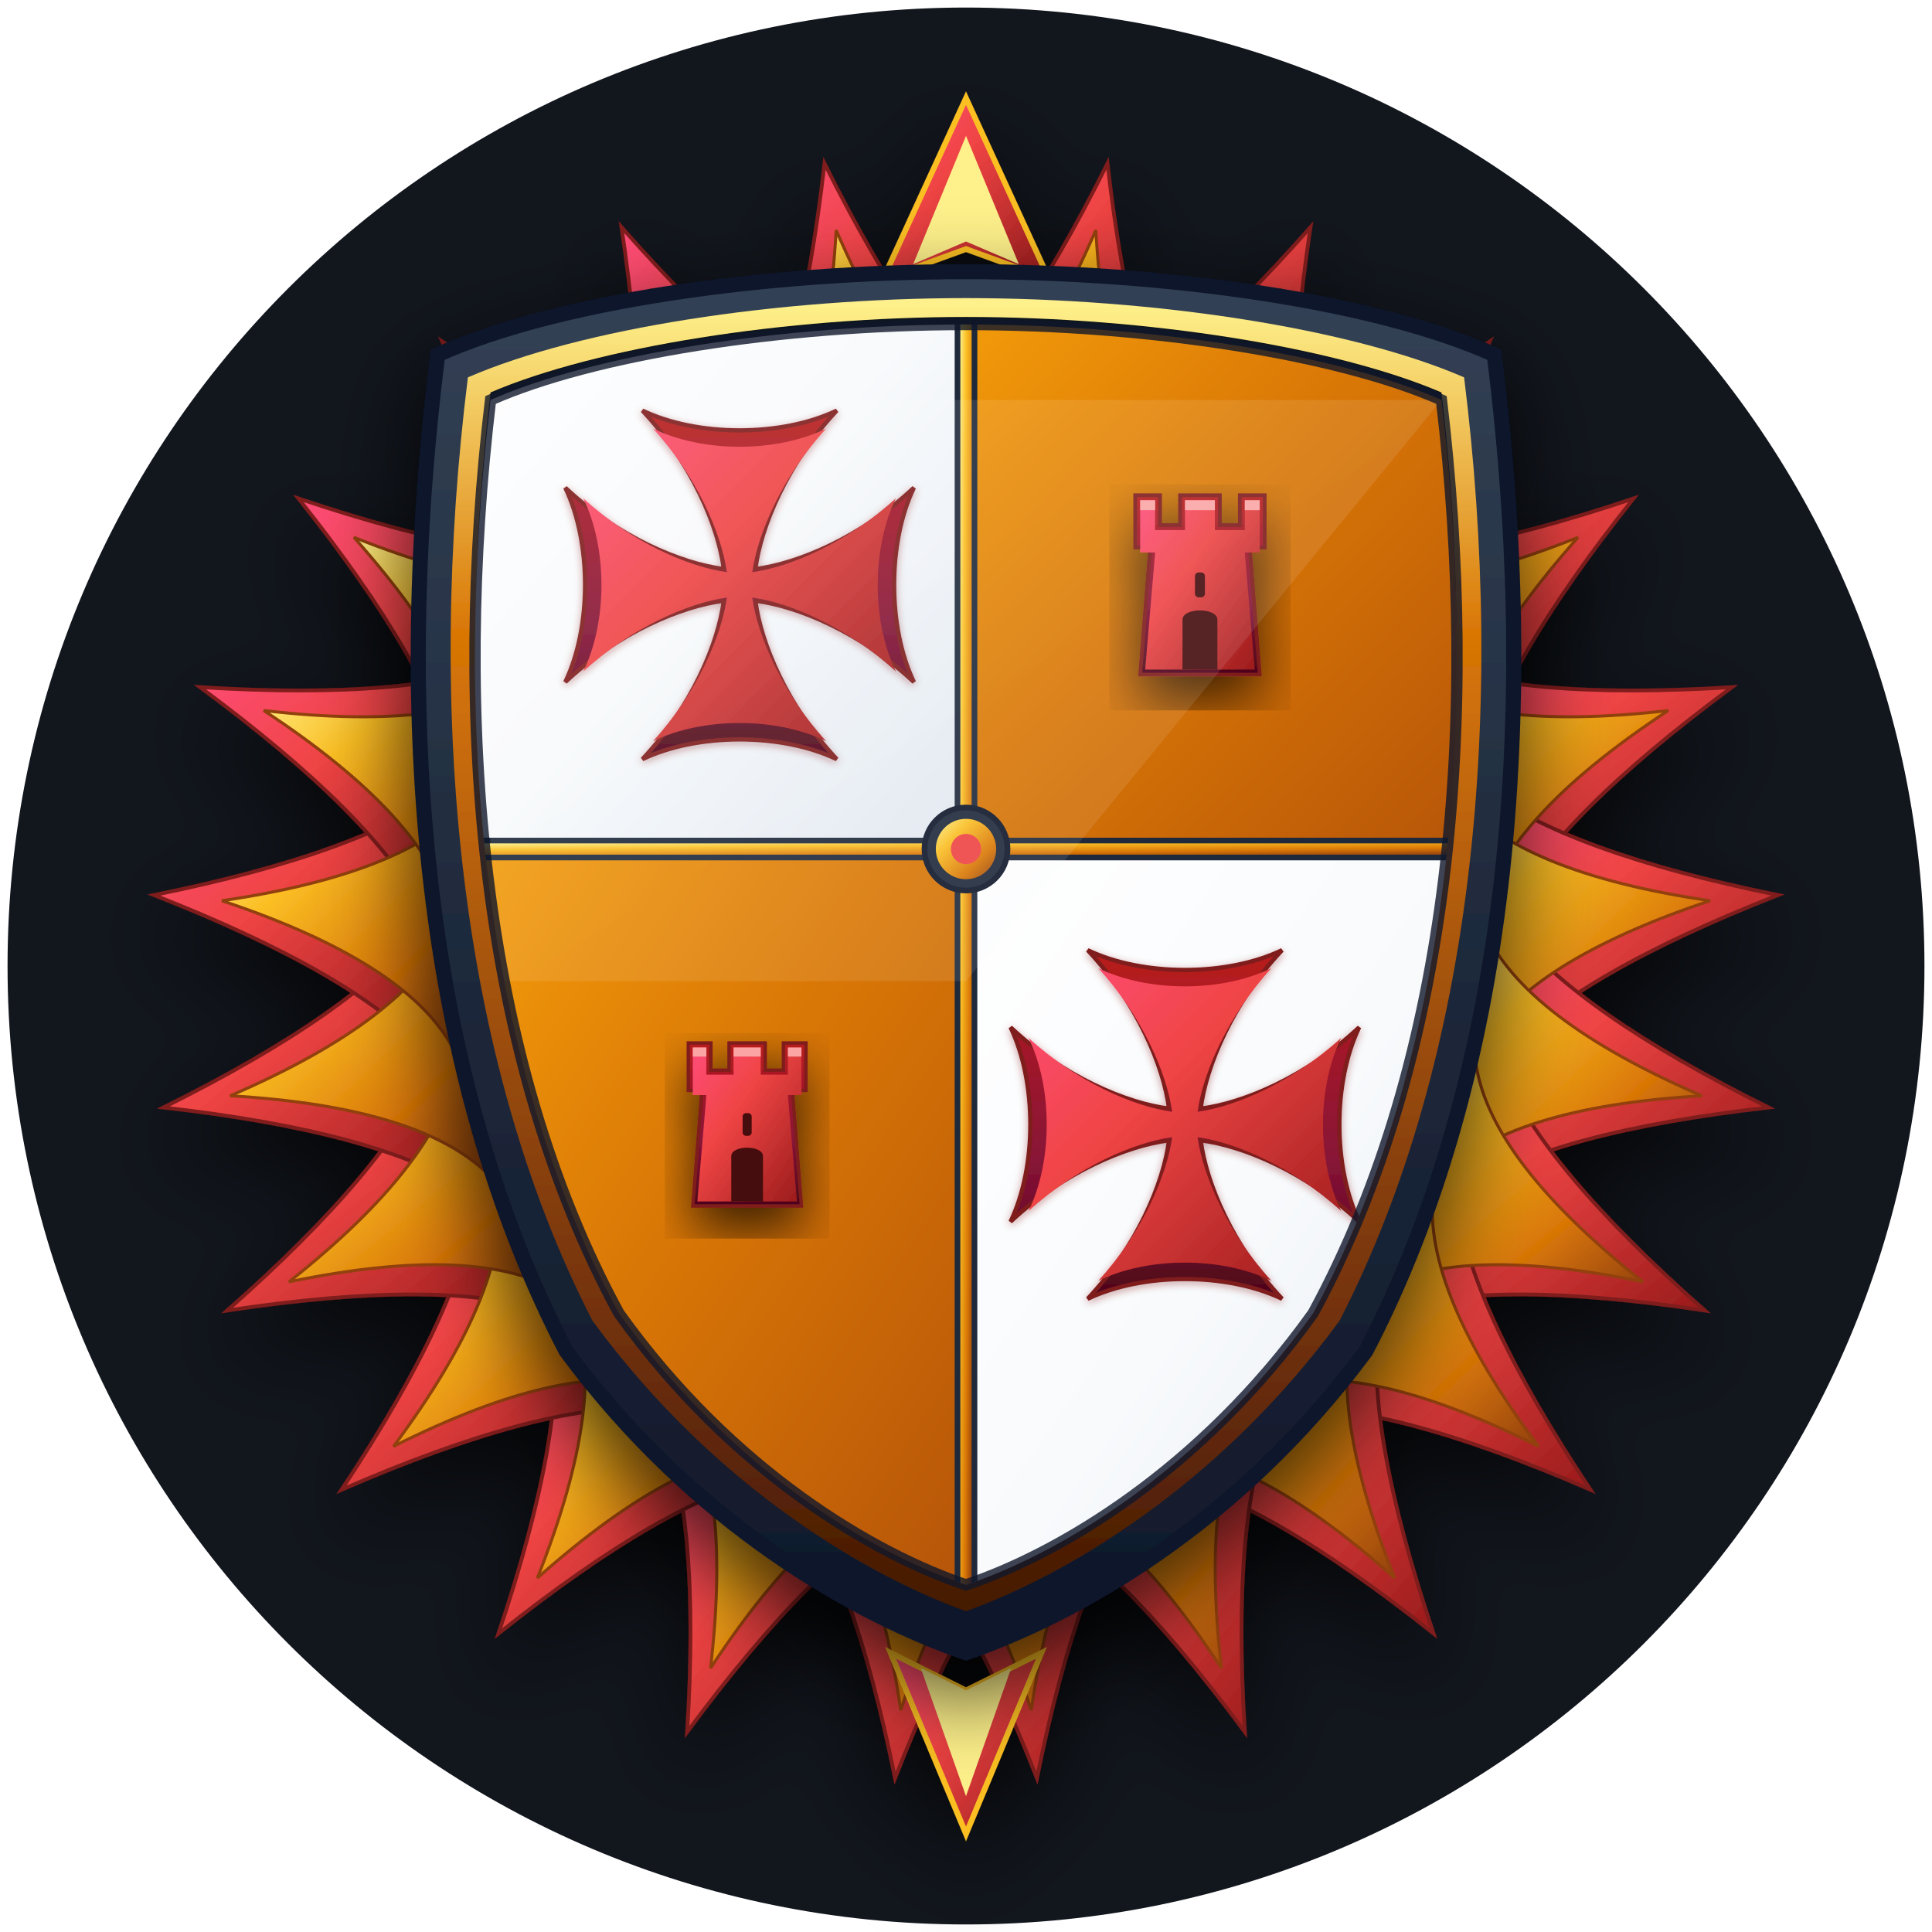
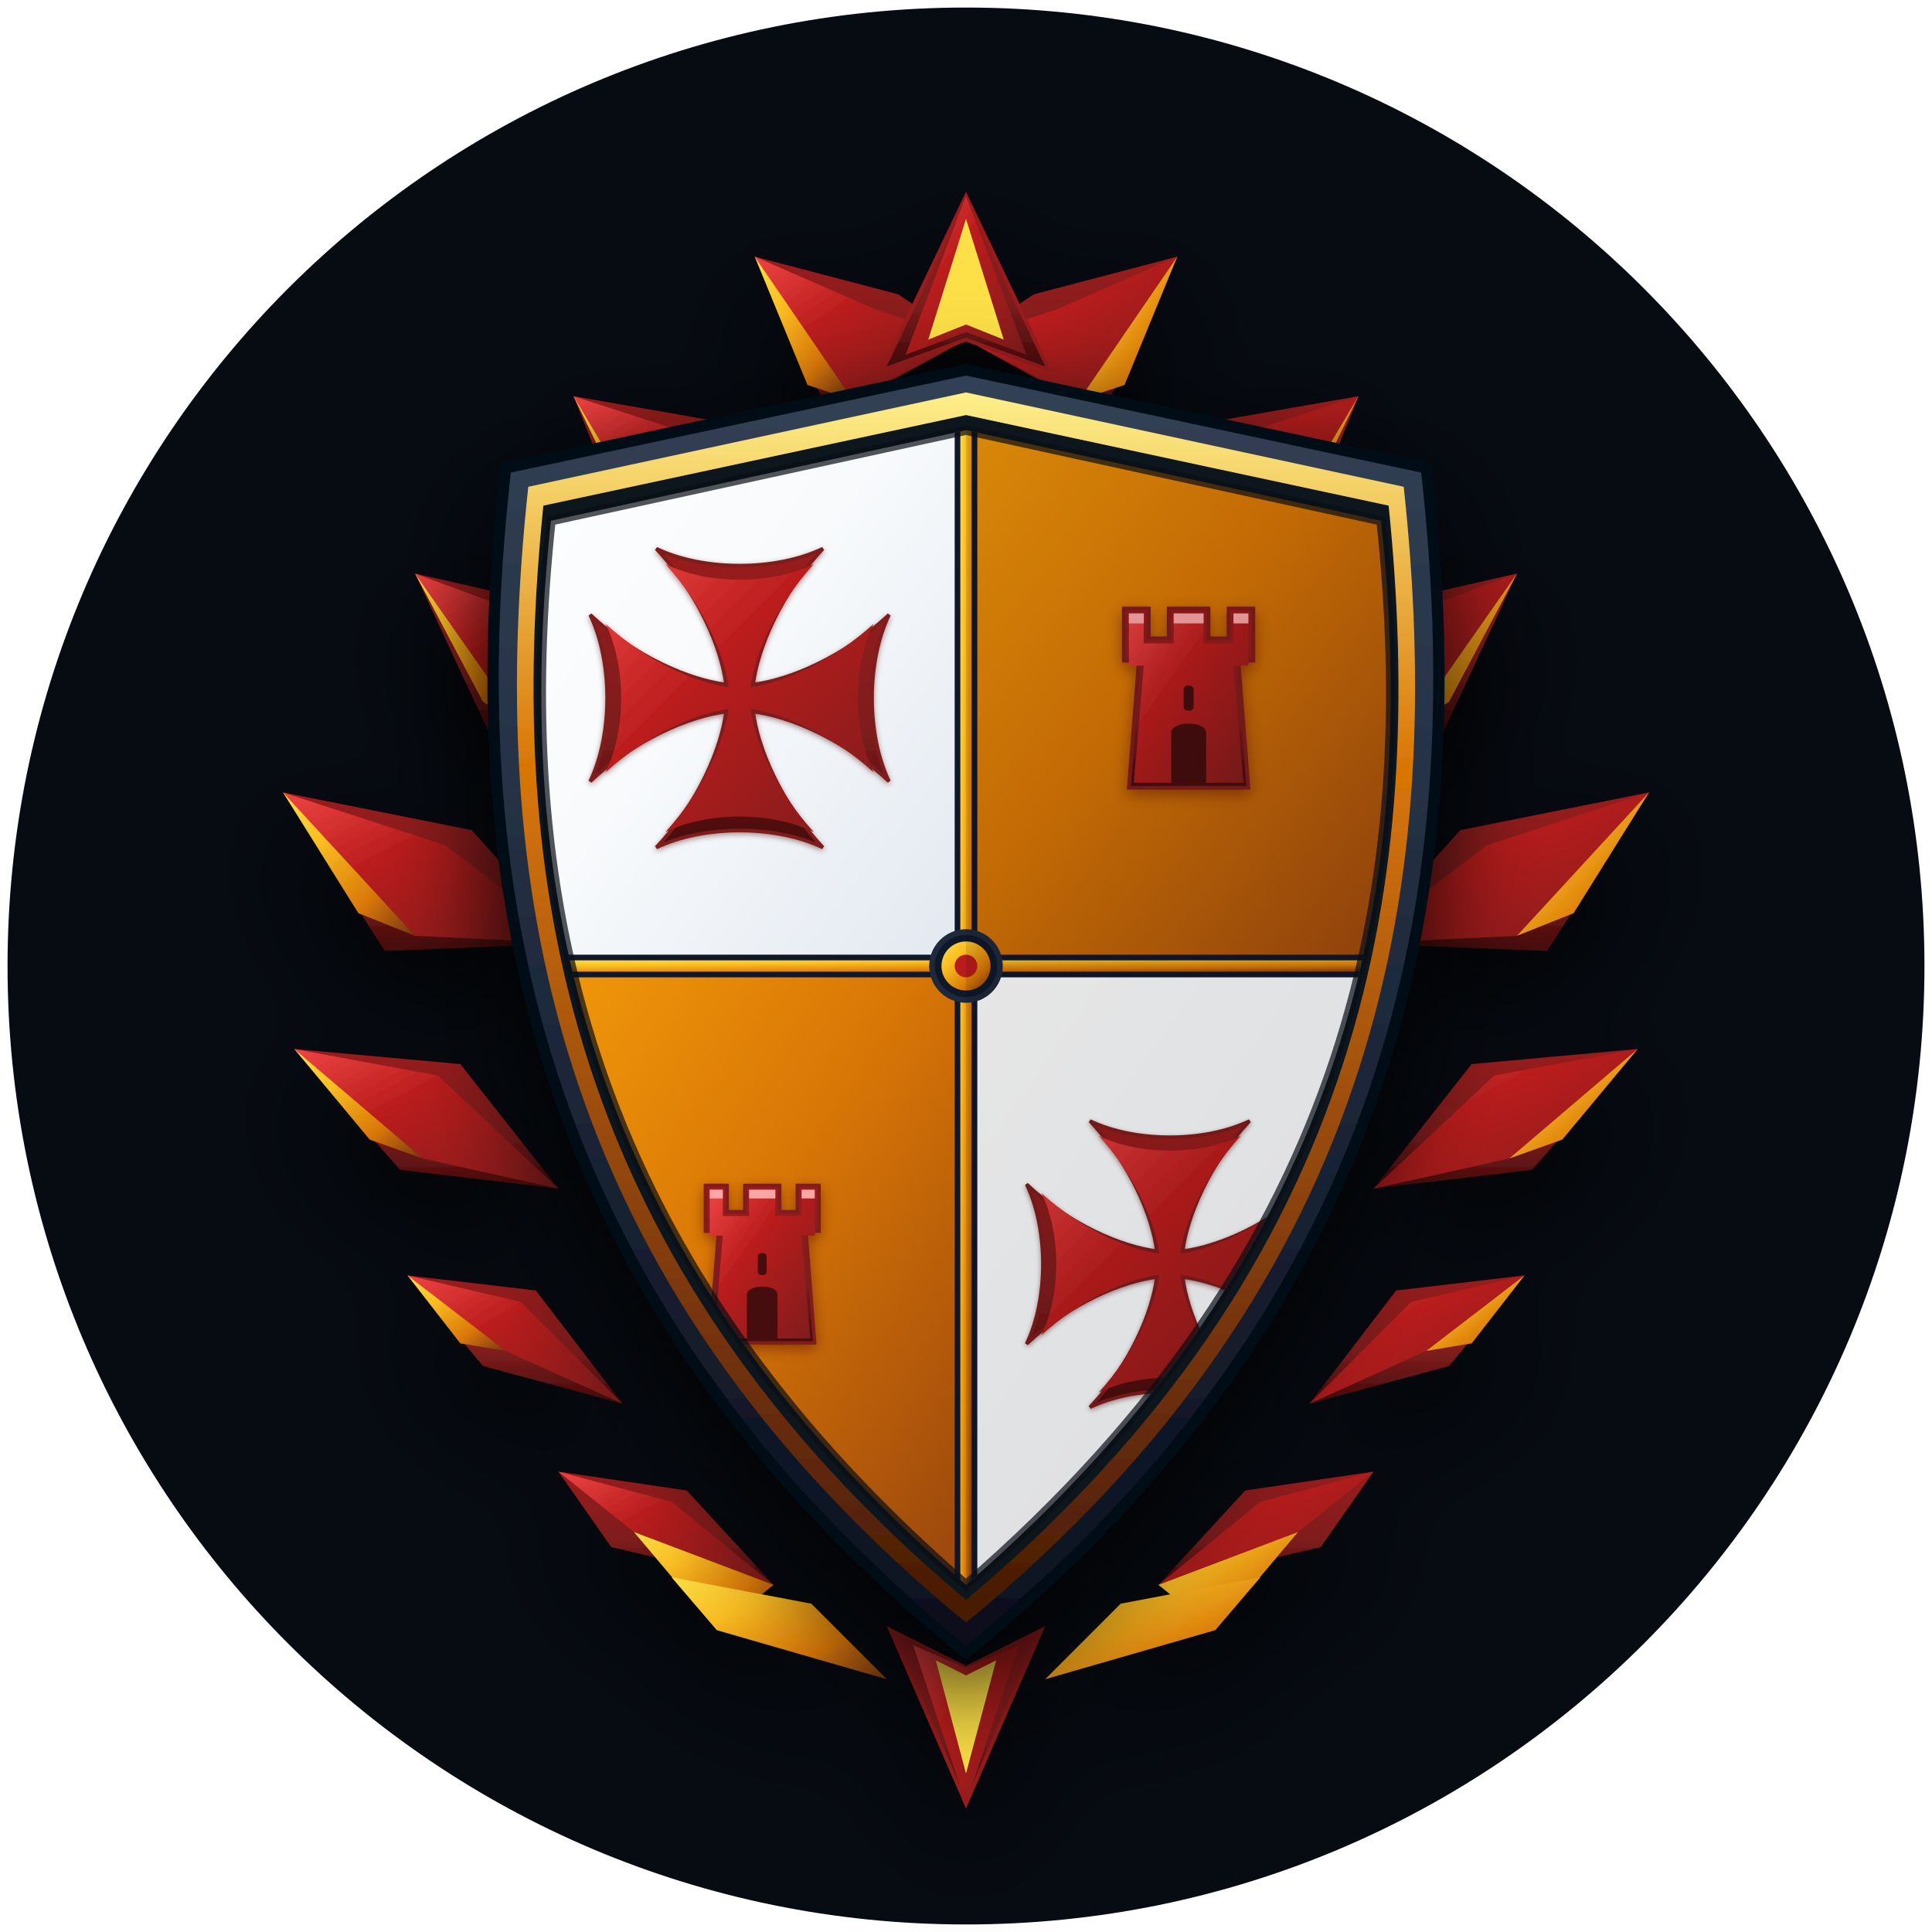
<svg xmlns="http://www.w3.org/2000/svg" viewBox="0 0 512 512" width="100%" height="100%">
  <defs>
-     <filter id="dropShadow" x="-20%" y="-20%" width="140%" height="140%">
-       <feDropShadow dx="0" dy="10" stdDeviation="12" flood-color="#000000" flood-opacity="0.75" />
+     <filter id="crestShadow" x="-30%" y="-30%" width="160%" height="160%">
+       <feDropShadow dx="0" dy="12" stdDeviation="14" flood-color="#000000" flood-opacity="0.85" />
    </filter>
-     <filter id="crossGlow" x="-30%" y="-30%" width="160%" height="160%">
-       <feDropShadow dx="0" dy="2" stdDeviation="4" flood-color="#7f1d1d" flood-opacity="0.4" />
+     <filter id="symbolShadow" x="-30%" y="-30%" width="160%" height="160%">
+       <feDropShadow dx="0" dy="2" stdDeviation="3" flood-color="#450a0a" flood-opacity="0.45" />
    </filter>
    <linearGradient id="rubyGrad" x1="0%" y1="0%" x2="100%" y2="100%">
-       <stop offset="0%" stop-color="#ff4d79" />
-       <stop offset="40%" stop-color="#ef4444" />
-       <stop offset="100%" stop-color="#991b1b" />
+       <stop offset="0%" stop-color="#ef4444" />
+       <stop offset="40%" stop-color="#b91c1c" />
+       <stop offset="100%" stop-color="#7f1d1d" />
    </linearGradient>
    <linearGradient id="darkRuby" x1="0%" y1="0%" x2="0%" y2="100%">
-       <stop offset="0%" stop-color="#b91c1c" />
-       <stop offset="60%" stop-color="#881337" />
-       <stop offset="100%" stop-color="#4c0519" />
+       <stop offset="0%" stop-color="#991b1b" />
+       <stop offset="60%" stop-color="#7f1d1d" />
+       <stop offset="100%" stop-color="#450a0a" />
    </linearGradient>
    <linearGradient id="goldGrad" x1="0%" y1="0%" x2="100%" y2="100%">
-       <stop offset="0%" stop-color="#fef08a" />
+       <stop offset="0%" stop-color="#fde047" />
      <stop offset="30%" stop-color="#fbbf24" />
      <stop offset="70%" stop-color="#d97706" />
-       <stop offset="100%" stop-color="#92400e" />
+       <stop offset="100%" stop-color="#78350f" />
    </linearGradient>
    <linearGradient id="goldQuarter" x1="0%" y1="0%" x2="100%" y2="100%">
      <stop offset="0%" stop-color="#f59e0b" />
      <stop offset="45%" stop-color="#d97706" />
-       <stop offset="100%" stop-color="#b45309" />
+       <stop offset="100%" stop-color="#92400e" />
    </linearGradient>
    <linearGradient id="silverQuarter" x1="0%" y1="0%" x2="100%" y2="100%">
      <stop offset="0%" stop-color="#ffffff" />
      <stop offset="50%" stop-color="#f8fafc" />
      <stop offset="100%" stop-color="#e2e8f0" />
    </linearGradient>
    <linearGradient id="darkTitanium" x1="0%" y1="0%" x2="0%" y2="100%">
      <stop offset="0%" stop-color="#334155" />
      <stop offset="50%" stop-color="#1e293b" />
-       <stop offset="100%" stop-color="#0f172a" />
+       <stop offset="100%" stop-color="#0a0f1d" />
    </linearGradient>
-     <linearGradient id="frameGold" x1="0%" y1="0%" x2="0%" y2="100%">
+     <linearGradient id="goldRim" x1="0%" y1="0%" x2="0%" y2="100%">
      <stop offset="0%" stop-color="#fef08a" />
-       <stop offset="25%" stop-color="#d97706" />
+       <stop offset="30%" stop-color="#d97706" />
      <stop offset="75%" stop-color="#78350f" />
      <stop offset="100%" stop-color="#451a03" />
    </linearGradient>
-     <clipPath id="shieldClip">
-       <path d="M 256,86                 C 305,86 355,94 382,106                 C 392,190 385,280 348,348                 C 318,390 280,412 256,420                 C 232,412 194,390 164,348                 C 127,280 120,190 130,106                 C 157,94 207,86 256,86 Z" />
+     <clipPath id="shieldClipExact">
+       <path d="M 256,114                 L 366,138                 C 376,232 360,330 256,420                 C 152,330 136,232 146,138 Z" />
    </clipPath>
-     <g id="sentryTemplarEmblem">
+   </defs>
+   <circle cx="256" cy="256" r="254" fill="#070b12" />
+   <g filter="url(#crestShadow)">
+     <polygon points="256,90 220,110 200,68 238,78" fill="url(#darkRuby)" />
+     <polygon points="256,90 226,106 200,68 232,82" fill="url(#rubyGrad)" />
+     <polygon points="226,106 200,68 214,102" fill="url(#goldGrad)" />
+     <polygon points="215,130 168,145 152,105 192,112" fill="url(#darkRuby)" />
+     <polygon points="215,130 174,142 152,105 186,116" fill="url(#rubyGrad)" />
+     <polygon points="174,142 152,105 168,138" fill="url(#goldGrad)" />
+     <polygon points="175,185 130,195 110,152 154,162" fill="url(#darkRuby)" />
+     <polygon points="175,185 138,192 110,152 148,166" fill="url(#rubyGrad)" />
+     <polygon points="138,192 110,152 128,186" fill="url(#goldGrad)" />
+     <polygon points="152,250 102,252 75,210 125,220" fill="url(#darkRuby)" />
+     <polygon points="152,250 110,248 75,210 118,224" fill="url(#rubyGrad)" />
+     <polygon points="110,248 75,210 95,242" fill="url(#goldGrad)" />
+     <polygon points="148,315 106,310 78,278 122,282" fill="url(#darkRuby)" />
+     <polygon points="148,315 112,307 78,278 116,285" fill="url(#rubyGrad)" />
+     <polygon points="112,307 78,278 98,302" fill="url(#goldGrad)" />
+     <polygon points="165,372 128,362 108,338 142,342" fill="url(#darkRuby)" />
+     <polygon points="165,372 134,358 108,338 138,345" fill="url(#rubyGrad)" />
+     <polygon points="134,358 108,338 122,356" fill="url(#goldGrad)" />
+     <polygon points="205,420 162,410 148,390 182,395" fill="url(#darkRuby)" />
+     <polygon points="205,420 168,406 148,390 178,398" fill="url(#rubyGrad)" />
+     <polygon points="205,420 168,406 190,432" fill="url(#goldGrad)" />
+     <polygon points="235,445 190,432 178,418 215,425" fill="url(#goldGrad)" />
+     <polygon points="256,90 292,110 312,68 274,78" fill="url(#darkRuby)" />
+     <polygon points="256,90 286,106 312,68 280,82" fill="url(#rubyGrad)" />
+     <polygon points="286,106 312,68 298,102" fill="url(#goldGrad)" />
+     <polygon points="297,130 344,145 360,105 320,112" fill="url(#darkRuby)" />
+     <polygon points="297,130 338,142 360,105 326,116" fill="url(#rubyGrad)" />
+     <polygon points="338,142 360,105 344,138" fill="url(#goldGrad)" />
+     <polygon points="337,185 382,195 402,152 358,162" fill="url(#darkRuby)" />
+     <polygon points="337,185 374,192 402,152 364,166" fill="url(#rubyGrad)" />
+     <polygon points="374,192 402,152 384,186" fill="url(#goldGrad)" />
+     <polygon points="360,250 410,252 437,210 387,220" fill="url(#darkRuby)" />
+     <polygon points="360,250 402,248 437,210 394,224" fill="url(#rubyGrad)" />
+     <polygon points="402,248 437,210 417,242" fill="url(#goldGrad)" />
+     <polygon points="364,315 406,310 434,278 390,282" fill="url(#darkRuby)" />
+     <polygon points="364,315 400,307 434,278 396,285" fill="url(#rubyGrad)" />
+     <polygon points="400,307 434,278 414,302" fill="url(#goldGrad)" />
+     <polygon points="347,372 384,362 404,338 370,342" fill="url(#darkRuby)" />
+     <polygon points="347,372 378,358 404,338 374,345" fill="url(#rubyGrad)" />
+     <polygon points="378,358 404,338 390,356" fill="url(#goldGrad)" />
+     <polygon points="307,420 350,410 364,390 330,395" fill="url(#darkRuby)" />
+     <polygon points="307,420 344,406 364,390 334,398" fill="url(#rubyGrad)" />
+     <polygon points="307,420 344,406 322,432" fill="url(#goldGrad)" />
+     <polygon points="277,445 322,432 334,418 297,425" fill="url(#goldGrad)" />
+     <polygon points="256,52 278,98 256,90 234,98" fill="url(#darkRuby)" stroke="#991b1b" stroke-width="1" />
+     <polygon points="256,52 272,94 256,88 240,94" fill="url(#rubyGrad)" />
+     <polygon points="256,58 266,90 256,86 246,90" fill="#fde047" />
+     <polygon points="256,478 276,432 256,442 236,432" fill="url(#darkRuby)" stroke="#991b1b" stroke-width="1" />
+     <polygon points="256,478 270,436 256,442 242,436" fill="url(#rubyGrad)" />
+     <polygon points="256,470 264,440 256,444 248,440" fill="#fde047" />
+   </g>
+   <g filter="url(#crestShadow)">
+     <path d="M 256,98               L 378,124               C 390,230 374,342 256,438               C 138,342 122,230 134,124 Z" fill="url(#darkTitanium)" stroke="#060a12" stroke-width="3" />
+     <path d="M 256,104               L 372,129               C 383,231 368,338 256,430               C 144,338 129,231 140,129 Z" fill="url(#goldRim)" />
+     <path d="M 256,110               L 368,134               C 378,232 363,334 256,424               C 149,334 134,232 144,134 Z" fill="#0c121e" />
+   </g>
+   <g clip-path="url(#shieldClipExact)">
+     <rect x="130" y="90" width="126" height="165" fill="url(#silverQuarter)" />
+     <rect x="256" y="90" width="130" height="165" fill="url(#goldQuarter)" />
+     <rect x="130" y="255" width="126" height="185" fill="url(#goldQuarter)" />
+     <rect x="256" y="255" width="130" height="185" fill="url(#silverQuarter)" />
+     <g transform="translate(196, 185) scale(0.24)" filter="url(#symbolShadow)">
      <path d="M -15 -15                 C -20 -55 -45 -115 -92 -165                 C -40 -140 40 -140 92 -165                 C 45 -115 20 -55 15 -15                 C 55 -20 115 -45 165 -92                 C 140 -40 140 40 165 92                 C 115 45 55 20 15 15                 C 20 55 45 115 92 165                 C 40 140 -40 140 -92 165                 C -45 115 -20 55 -15 15                 C -55 20 -115 45 -165 92                 C -140 40 -140 -40 -165 -92                 C -115 -45 -55 -20 -15 -15 Z" fill="url(#darkRuby)" stroke="#7f1d1d" stroke-width="4" />
      <path d="M -12 -12                 C -17 -48 -40 -102 -82 -148                 C -35 -125 35 -125 82 -148                 C 40 -102 17 -48 12 -12                 C 48 -17 102 -40 148 -82                 C 125 -35 125 35 148 82                 C 102 40 48 17 12 12                 C 17 48 40 102 82 148                 C 35 125 -35 125 -82 148                 C -40 102 -17 48 -12 12                 C -48 17 -102 40 -148 82                 C -125 35 -125 -35 -148 -82                 C -102 -40 -48 -17 -12 -12 Z" fill="url(#rubyGrad)" />
    </g>
-   </defs>
-   <circle cx="256" cy="256" r="254" fill="#080c14" opacity="0.96" />
-   <g filter="url(#dropShadow)">
-     <path d="M 245.9,111.4 Q 268.063,94.45 293.5,43.3 Q 299.918,100.067 315.0,123.5 Z" fill="url(#rubyGrad)" stroke="#7f1d1d" stroke-width="1" />
-     <path d="M 283.7,113.7 Q 309.464,103.077 347.3,60.2 Q 338.78,116.747 347.3,143.3 Z" fill="url(#rubyGrad)" stroke="#7f1d1d" stroke-width="1" />
-     <path d="M 319.6,125.7 Q 347.222,122.125 394.8,90.5 Q 372.001,142.917 373.3,170.8 Z" fill="url(#rubyGrad)" stroke="#7f1d1d" stroke-width="1" />
-     <path d="M 351.1,146.6 Q 378.763,150.297 432.9,132.1 Q 397.316,176.793 391.4,204.0 Z" fill="url(#rubyGrad)" stroke="#7f1d1d" stroke-width="1" />
-     <path d="M 376.2,174.9 Q 401.938,185.672 459.0,182.1 Q 413.001,216.067 400.2,240.8 Z" fill="url(#rubyGrad)" stroke="#7f1d1d" stroke-width="1" />
-     <path d="M 393.1,208.8 Q 415.168,225.84 471.2,237.2 Q 417.987,258.063 399.2,278.7 Z" fill="url(#rubyGrad)" stroke="#7f1d1d" stroke-width="1" />
-     <path d="M 400.6,245.9 Q 417.55,268.063 468.7,293.5 Q 411.933,299.918 388.5,315.0 Z" fill="url(#rubyGrad)" stroke="#7f1d1d" stroke-width="1" />
-     <path d="M 398.3,283.7 Q 408.923,309.464 451.8,347.3 Q 395.253,338.78 368.7,347.3 Z" fill="url(#rubyGrad)" stroke="#7f1d1d" stroke-width="1" />
-     <path d="M 386.3,319.6 Q 389.875,347.222 421.5,394.8 Q 369.083,372.001 341.2,373.3 Z" fill="url(#rubyGrad)" stroke="#7f1d1d" stroke-width="1" />
-     <path d="M 365.4,351.1 Q 361.703,378.763 379.9,432.9 Q 335.207,397.316 308.0,391.4 Z" fill="url(#rubyGrad)" stroke="#7f1d1d" stroke-width="1" />
-     <path d="M 337.1,376.2 Q 326.328,401.938 329.9,459.0 Q 295.933,413.001 271.2,400.2 Z" fill="url(#rubyGrad)" stroke="#7f1d1d" stroke-width="1" />
-     <path d="M 303.2,393.1 Q 286.16,415.168 274.8,471.2 Q 253.937,417.987 233.3,399.2 Z" fill="url(#rubyGrad)" stroke="#7f1d1d" stroke-width="1" />
-     <path d="M 278.7,399.2 Q 258.063,417.987 237.2,471.2 Q 225.84,415.168 208.8,393.1 Z" fill="url(#rubyGrad)" stroke="#7f1d1d" stroke-width="1" />
-     <path d="M 240.8,400.2 Q 216.067,413.001 182.1,459.0 Q 185.672,401.938 174.9,376.2 Z" fill="url(#rubyGrad)" stroke="#7f1d1d" stroke-width="1" />
-     <path d="M 204.0,391.4 Q 176.793,397.316 132.1,432.9 Q 150.297,378.763 146.6,351.1 Z" fill="url(#rubyGrad)" stroke="#7f1d1d" stroke-width="1" />
-     <path d="M 170.8,373.3 Q 142.917,372.001 90.5,394.8 Q 122.125,347.222 125.7,319.6 Z" fill="url(#rubyGrad)" stroke="#7f1d1d" stroke-width="1" />
-     <path d="M 143.3,347.3 Q 116.747,338.78 60.2,347.3 Q 103.077,309.464 113.7,283.7 Z" fill="url(#rubyGrad)" stroke="#7f1d1d" stroke-width="1" />
-     <path d="M 123.5,315.0 Q 100.067,299.918 43.3,293.5 Q 94.45,268.063 111.4,245.9 Z" fill="url(#rubyGrad)" stroke="#7f1d1d" stroke-width="1" />
-     <path d="M 112.8,278.7 Q 94.013,258.063 40.8,237.2 Q 96.832,225.84 118.9,208.8 Z" fill="url(#rubyGrad)" stroke="#7f1d1d" stroke-width="1" />
-     <path d="M 111.8,240.8 Q 98.999,216.067 53.0,182.1 Q 110.062,185.672 135.8,174.9 Z" fill="url(#rubyGrad)" stroke="#7f1d1d" stroke-width="1" />
-     <path d="M 120.6,204.0 Q 114.684,176.793 79.1,132.1 Q 133.237,150.297 160.9,146.6 Z" fill="url(#rubyGrad)" stroke="#7f1d1d" stroke-width="1" />
-     <path d="M 138.7,170.8 Q 139.999,142.917 117.2,90.5 Q 164.778,122.125 192.4,125.7 Z" fill="url(#rubyGrad)" stroke="#7f1d1d" stroke-width="1" />
-     <path d="M 164.7,143.3 Q 173.22,116.747 164.7,60.2 Q 202.536,103.077 228.3,113.7 Z" fill="url(#rubyGrad)" stroke="#7f1d1d" stroke-width="1" />
-     <path d="M 197.0,123.5 Q 212.082,100.067 218.5,43.3 Q 243.937,94.45 266.1,111.4 Z" fill="url(#rubyGrad)" stroke="#7f1d1d" stroke-width="1" />
-     <path d="M 246.4,118.6 Q 270.017,108.163 290.4,61.0 Q 293.391,112.285 312.0,130.2 Z" fill="url(#goldGrad)" stroke="#92400e" stroke-width="0.8" />
-     <path d="M 282.3,120.8 Q 307.803,116.828 339.7,76.6 Q 329.314,126.859 342.7,148.9 Z" fill="url(#goldGrad)" stroke="#92400e" stroke-width="0.8" />
-     <path d="M 316.4,132.2 Q 342.058,134.978 383.3,104.3 Q 360.24,150.234 367.4,175.0 Z" fill="url(#goldGrad)" stroke="#92400e" stroke-width="0.8" />
-     <path d="M 346.4,152.0 Q 370.448,161.375 418.2,142.4 Q 384.062,180.817 384.6,206.6 Z" fill="url(#goldGrad)" stroke="#92400e" stroke-width="0.8" />
-     <path d="M 370.2,179.0 Q 391.039,194.221 442.1,188.3 Q 399.157,216.524 393.0,241.6 Z" fill="url(#goldGrad)" stroke="#92400e" stroke-width="0.8" />
-     <path d="M 386.2,211.2 Q 402.427,231.277 453.2,238.7 Q 404.496,254.921 392.1,277.5 Z" fill="url(#goldGrad)" stroke="#92400e" stroke-width="0.8" />
-     <path d="M 393.4,246.4 Q 403.837,270.017 451.0,290.4 Q 399.715,293.391 381.8,312.0 Z" fill="url(#goldGrad)" stroke="#92400e" stroke-width="0.8" />
-     <path d="M 391.2,282.3 Q 395.172,307.803 435.4,339.7 Q 385.141,329.314 363.1,342.7 Z" fill="url(#goldGrad)" stroke="#92400e" stroke-width="0.8" />
-     <path d="M 379.8,316.4 Q 377.022,342.058 407.7,383.3 Q 361.766,360.24 337.0,367.4 Z" fill="url(#goldGrad)" stroke="#92400e" stroke-width="0.8" />
-     <path d="M 360.0,346.4 Q 350.625,370.448 369.6,418.2 Q 331.183,384.062 305.4,384.6 Z" fill="url(#goldGrad)" stroke="#92400e" stroke-width="0.8" />
-     <path d="M 333.0,370.2 Q 317.779,391.039 323.7,442.1 Q 295.476,399.157 270.4,393.0 Z" fill="url(#goldGrad)" stroke="#92400e" stroke-width="0.8" />
-     <path d="M 300.8,386.2 Q 280.723,402.427 273.3,453.2 Q 257.079,404.496 234.5,392.1 Z" fill="url(#goldGrad)" stroke="#92400e" stroke-width="0.8" />
-     <path d="M 277.5,392.1 Q 254.921,404.496 238.7,453.2 Q 231.277,402.427 211.2,386.2 Z" fill="url(#goldGrad)" stroke="#92400e" stroke-width="0.8" />
-     <path d="M 241.6,393.0 Q 216.524,399.157 188.3,442.1 Q 194.221,391.039 179.0,370.2 Z" fill="url(#goldGrad)" stroke="#92400e" stroke-width="0.8" />
-     <path d="M 206.6,384.6 Q 180.817,384.062 142.4,418.2 Q 161.375,370.448 152.0,346.4 Z" fill="url(#goldGrad)" stroke="#92400e" stroke-width="0.8" />
-     <path d="M 175.0,367.4 Q 150.234,360.24 104.3,383.3 Q 134.978,342.058 132.2,316.4 Z" fill="url(#goldGrad)" stroke="#92400e" stroke-width="0.8" />
-     <path d="M 148.9,342.7 Q 126.859,329.314 76.6,339.7 Q 116.828,307.803 120.8,282.3 Z" fill="url(#goldGrad)" stroke="#92400e" stroke-width="0.8" />
-     <path d="M 130.2,312.0 Q 112.285,293.391 61.0,290.4 Q 108.163,270.017 118.6,246.4 Z" fill="url(#goldGrad)" stroke="#92400e" stroke-width="0.8" />
-     <path d="M 119.9,277.5 Q 107.504,254.921 58.8,238.7 Q 109.573,231.277 125.8,211.2 Z" fill="url(#goldGrad)" stroke="#92400e" stroke-width="0.8" />
-     <path d="M 119.0,241.6 Q 112.843,216.524 69.9,188.3 Q 120.961,194.221 141.8,179.0 Z" fill="url(#goldGrad)" stroke="#92400e" stroke-width="0.8" />
-     <path d="M 127.4,206.6 Q 127.938,180.817 93.8,142.4 Q 141.552,161.375 165.6,152.0 Z" fill="url(#goldGrad)" stroke="#92400e" stroke-width="0.8" />
-     <path d="M 144.6,175.0 Q 151.76,150.234 128.7,104.3 Q 169.942,134.978 195.6,132.2 Z" fill="url(#goldGrad)" stroke="#92400e" stroke-width="0.8" />
-     <path d="M 169.3,148.9 Q 182.686,126.859 172.3,76.6 Q 204.197,116.828 229.7,120.8 Z" fill="url(#goldGrad)" stroke="#92400e" stroke-width="0.8" />
-     <path d="M 200.0,130.2 Q 218.609,112.285 221.6,61.0 Q 241.983,108.163 265.6,118.6 Z" fill="url(#goldGrad)" stroke="#92400e" stroke-width="0.8" />
-     <polygon points="256,26 278,74 256,66 234,74" fill="url(#rubyGrad)" stroke="#fbbf24" stroke-width="1.5" />
-     <polygon points="256,36 270,70 256,64 242,70" fill="#fef08a" />
-     <polygon points="256,486 276,438 256,448 236,438" fill="url(#rubyGrad)" stroke="#fbbf24" stroke-width="1.5" />
-     <polygon points="256,476 268,442 256,448 244,442" fill="#fef08a" />
-   </g>
-   <g filter="url(#dropShadow)">
-     <path d="M 256,72               C 310,72 365,80 396,94               C 408,190 400,285 362,358               C 328,404 285,428 256,438               C 227,428 184,404 150,358               C 112,285 104,190 116,94               C 147,80 202,72 256,72 Z" fill="url(#darkTitanium)" stroke="#0f172a" stroke-width="4" />
-     <path d="M 256,79               C 306,79 358,87 388,100               C 399,188 391,280 355,350               C 322,395 281,418 256,427               C 231,418 190,395 157,350               C 121,280 113,188 124,100               C 154,87 206,79 256,79 Z" fill="url(#frameGold)" />
-     <path d="M 256,84               C 304,84 354,92 382,104               C 392,188 384,278 348,346               C 317,388 279,410 256,418               C 233,410 195,388 164,346               C 128,278 120,188 130,104               C 158,92 208,84 256,84 Z" fill="#0c121e" />
-   </g>
-   <g clip-path="url(#shieldClip)">
-     <rect x="120" y="70" width="136" height="155" fill="url(#silverQuarter)" />
-     <rect x="256" y="70" width="145" height="155" fill="url(#goldQuarter)" />
-     <rect x="120" y="225" width="136" height="205" fill="url(#goldQuarter)" />
-     <rect x="256" y="225" width="145" height="205" fill="url(#silverQuarter)" />
-     <g transform="translate(196, 155) scale(0.28)" filter="url(#crossGlow)">
-       <use href="#sentryTemplarEmblem" />
-     </g>
-     <g transform="translate(318, 155) scale(0.66)" filter="url(#dropShadow)">
+     <g transform="translate(315, 185) scale(0.66)" filter="url(#symbolShadow)">
      <path d="M -24,36 L 24,36 L 20,-15 L 26,-15 L 26,-36 L 16,-36 L 16,-24 L 8,-24 L 8,-36 L -8,-36 L -8,-24 L -16,-24 L -16,-36 L -26,-36 L -26,-15 L -20,-15 Z" fill="url(#darkRuby)" stroke="#7f1d1d" stroke-width="1.5" />
      <path d="M -22,34 L 22,34 L 18,-13 L 24,-13 L 24,-34 L 18,-34 L 18,-22 L 6,-22 L 6,-34 L -6,-34 L -6,-22 L -18,-22 L -18,-34 L -24,-34 L -24,-13 L -18,-13 Z" fill="url(#rubyGrad)" />
      <polygon points="-24,-34 -18,-34 -18,-30 -24,-30" fill="#fca5a5" />
      <polygon points="-6,-34 6,-34 6,-30 -6,-30" fill="#fca5a5" />
      <polygon points="18,-34 24,-34 24,-30 18,-30" fill="#fca5a5" />
      <path d="M -7,34 L -7,14 C -7,9 7,9 7,14 L 7,34 Z" fill="#450a0a" />
      <rect x="-2" y="-5" width="4" height="10" rx="1.5" fill="#450a0a" />
    </g>
-     <g transform="translate(198, 298) scale(0.60)" filter="url(#dropShadow)">
+     <g transform="translate(202, 335) scale(0.58)" filter="url(#symbolShadow)">
      <path d="M -24,36 L 24,36 L 20,-15 L 26,-15 L 26,-36 L 16,-36 L 16,-24 L 8,-24 L 8,-36 L -8,-36 L -8,-24 L -16,-24 L -16,-36 L -26,-36 L -26,-15 L -20,-15 Z" fill="url(#darkRuby)" stroke="#7f1d1d" stroke-width="1.5" />
      <path d="M -22,34 L 22,34 L 18,-13 L 24,-13 L 24,-34 L 18,-34 L 18,-22 L 6,-22 L 6,-34 L -6,-34 L -6,-22 L -18,-22 L -18,-34 L -24,-34 L -24,-13 L -18,-13 Z" fill="url(#rubyGrad)" />
      <polygon points="-24,-34 -18,-34 -18,-30 -24,-30" fill="#fca5a5" />
      <polygon points="-6,-34 6,-34 6,-30 -6,-30" fill="#fca5a5" />
      <polygon points="18,-34 24,-34 24,-30 18,-30" fill="#fca5a5" />
      <path d="M -7,34 L -7,14 C -7,9 7,9 7,14 L 7,34 Z" fill="#450a0a" />
      <rect x="-2" y="-5" width="4" height="10" rx="1.5" fill="#450a0a" />
    </g>
-     <g transform="translate(314, 298) scale(0.28)" filter="url(#crossGlow)">
-       <use href="#sentryTemplarEmblem" />
+     <g transform="translate(310, 335) scale(0.23)" filter="url(#symbolShadow)">
+       <path d="M -15 -15                 C -20 -55 -45 -115 -92 -165                 C -40 -140 40 -140 92 -165                 C 45 -115 20 -55 15 -15                 C 55 -20 115 -45 165 -92                 C 140 -40 140 40 165 92                 C 115 45 55 20 15 15                 C 20 55 45 115 92 165                 C 40 140 -40 140 -92 165                 C -45 115 -20 55 -15 15                 C -55 20 -115 45 -165 92                 C -140 40 -140 -40 -165 -92                 C -115 -45 -55 -20 -15 -15 Z" fill="url(#darkRuby)" stroke="#7f1d1d" stroke-width="4" />
+       <path d="M -12 -12                 C -17 -48 -40 -102 -82 -148                 C -35 -125 35 -125 82 -148                 C 40 -102 17 -48 12 -12                 C 48 -17 102 -40 148 -82                 C 125 -35 125 35 148 82                 C 102 40 48 17 12 12                 C 17 48 40 102 82 148                 C 35 125 -35 125 -82 148                 C -40 102 -17 48 -12 12                 C -48 17 -102 40 -148 82                 C -125 35 -125 -35 -148 -82                 C -102 -40 -48 -17 -12 -12 Z" fill="url(#rubyGrad)" />
    </g>
-     <rect x="253" y="70" width="6" height="350" fill="#1e293b" />
-     <rect x="254.5" y="70" width="3" height="350" fill="url(#goldGrad)" />
-     <rect x="120" y="222" width="270" height="6" fill="#1e293b" />
-     <rect x="120" y="223.5" width="270" height="3" fill="url(#goldGrad)" />
-     <circle cx="256" cy="225" r="11" fill="#1e293b" stroke="#0f172a" stroke-width="1.5" />
-     <circle cx="256" cy="225" r="8" fill="url(#goldGrad)" />
-     <circle cx="256" cy="225" r="4" fill="#ef4444" />
-     <path d="M 130,106 L 382,106 L 256,260 L 130,260 Z" fill="url(#silverQuarter)" opacity="0.10" />
+     <rect x="253" y="90" width="6" height="350" fill="#0f172a" />
+     <rect x="254.5" y="90" width="3" height="350" fill="url(#goldGrad)" />
+     <rect x="130" y="253" width="250" height="6" fill="#0f172a" />
+     <rect x="130" y="254.5" width="250" height="3" fill="url(#goldGrad)" />
+     <circle cx="256" cy="256" r="9" fill="#0f172a" stroke="#1e293b" stroke-width="1.5" />
+     <circle cx="256" cy="256" r="6.5" fill="url(#goldGrad)" />
+     <circle cx="256" cy="256" r="3" fill="#b91c1c" />
+     <path d="M 256,114 L 366,138 C 376,232 360,330 256,420 Z" fill="#000000" opacity="0.10" />
  </g>
-   <path d="M 256,86             C 305,86 355,94 382,106             C 392,190 385,280 348,348             C 318,390 280,412 256,420             C 232,412 194,390 164,348             C 127,280 120,190 130,106             C 157,94 207,86 256,86 Z" fill="none" stroke="#0f172a" stroke-width="3" opacity="0.8" />
+   <path d="M 256,114             L 366,138             C 376,232 360,330 256,420             C 152,330 136,232 146,138 Z" fill="none" stroke="#090d16" stroke-width="2.5" opacity="0.7" />
</svg>
